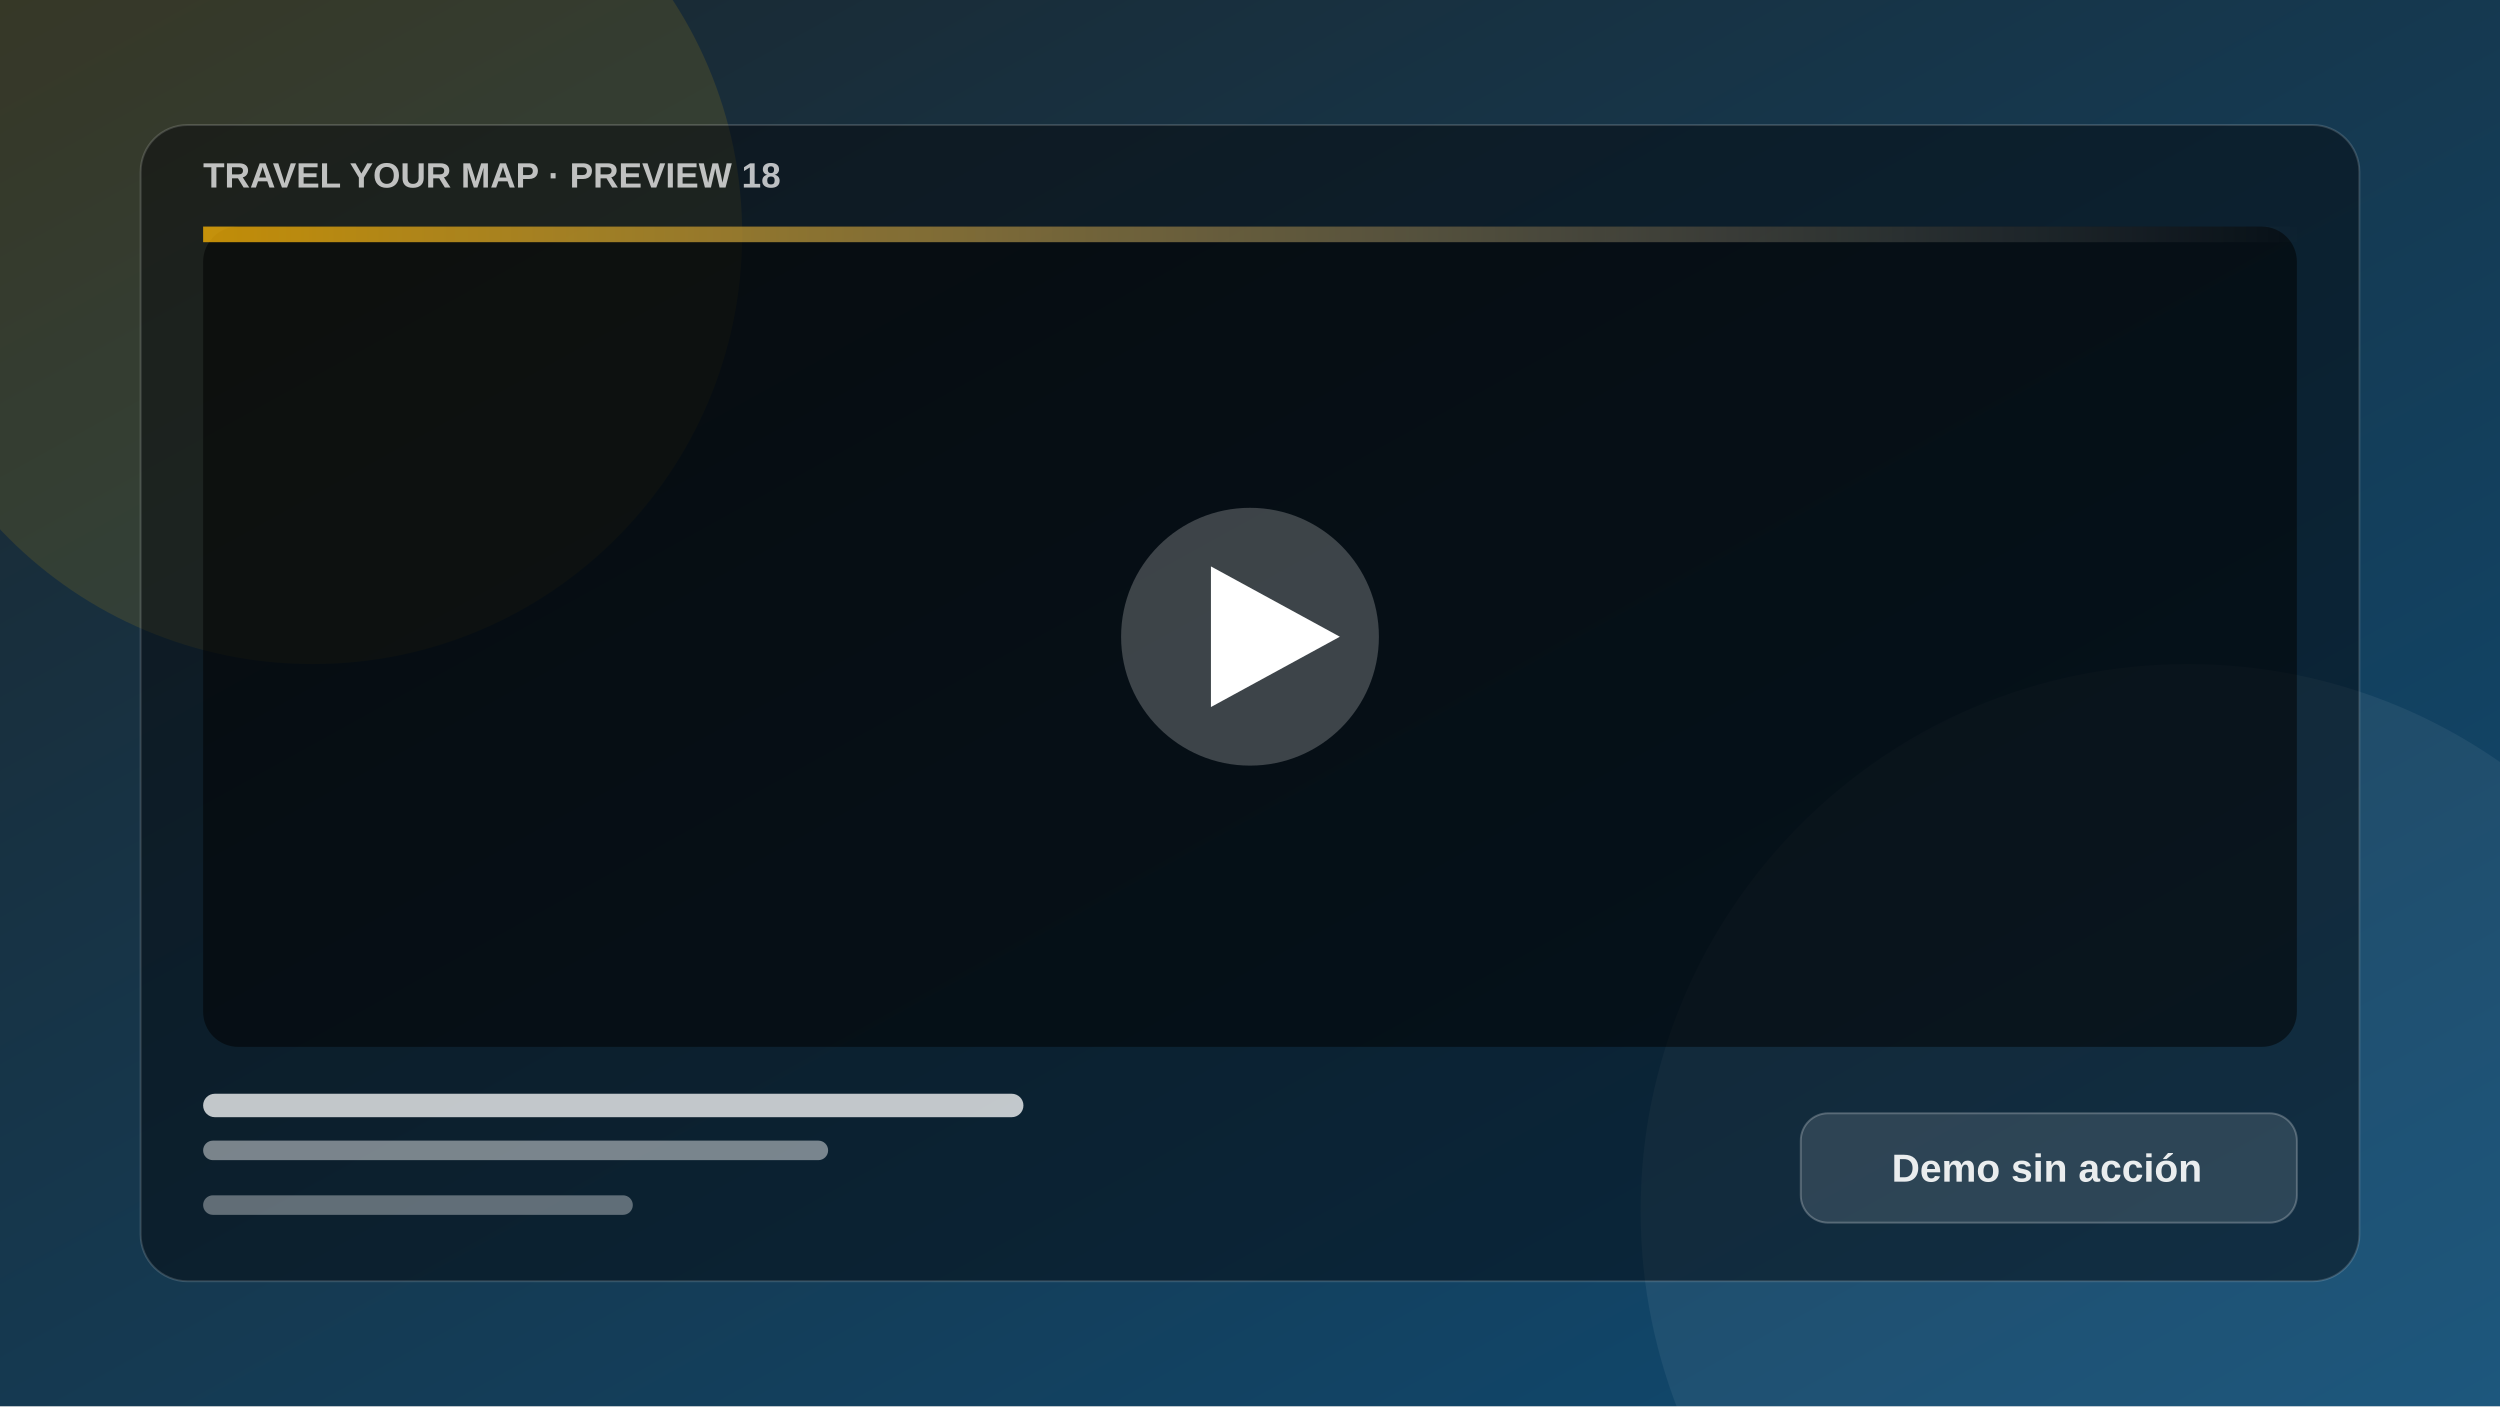
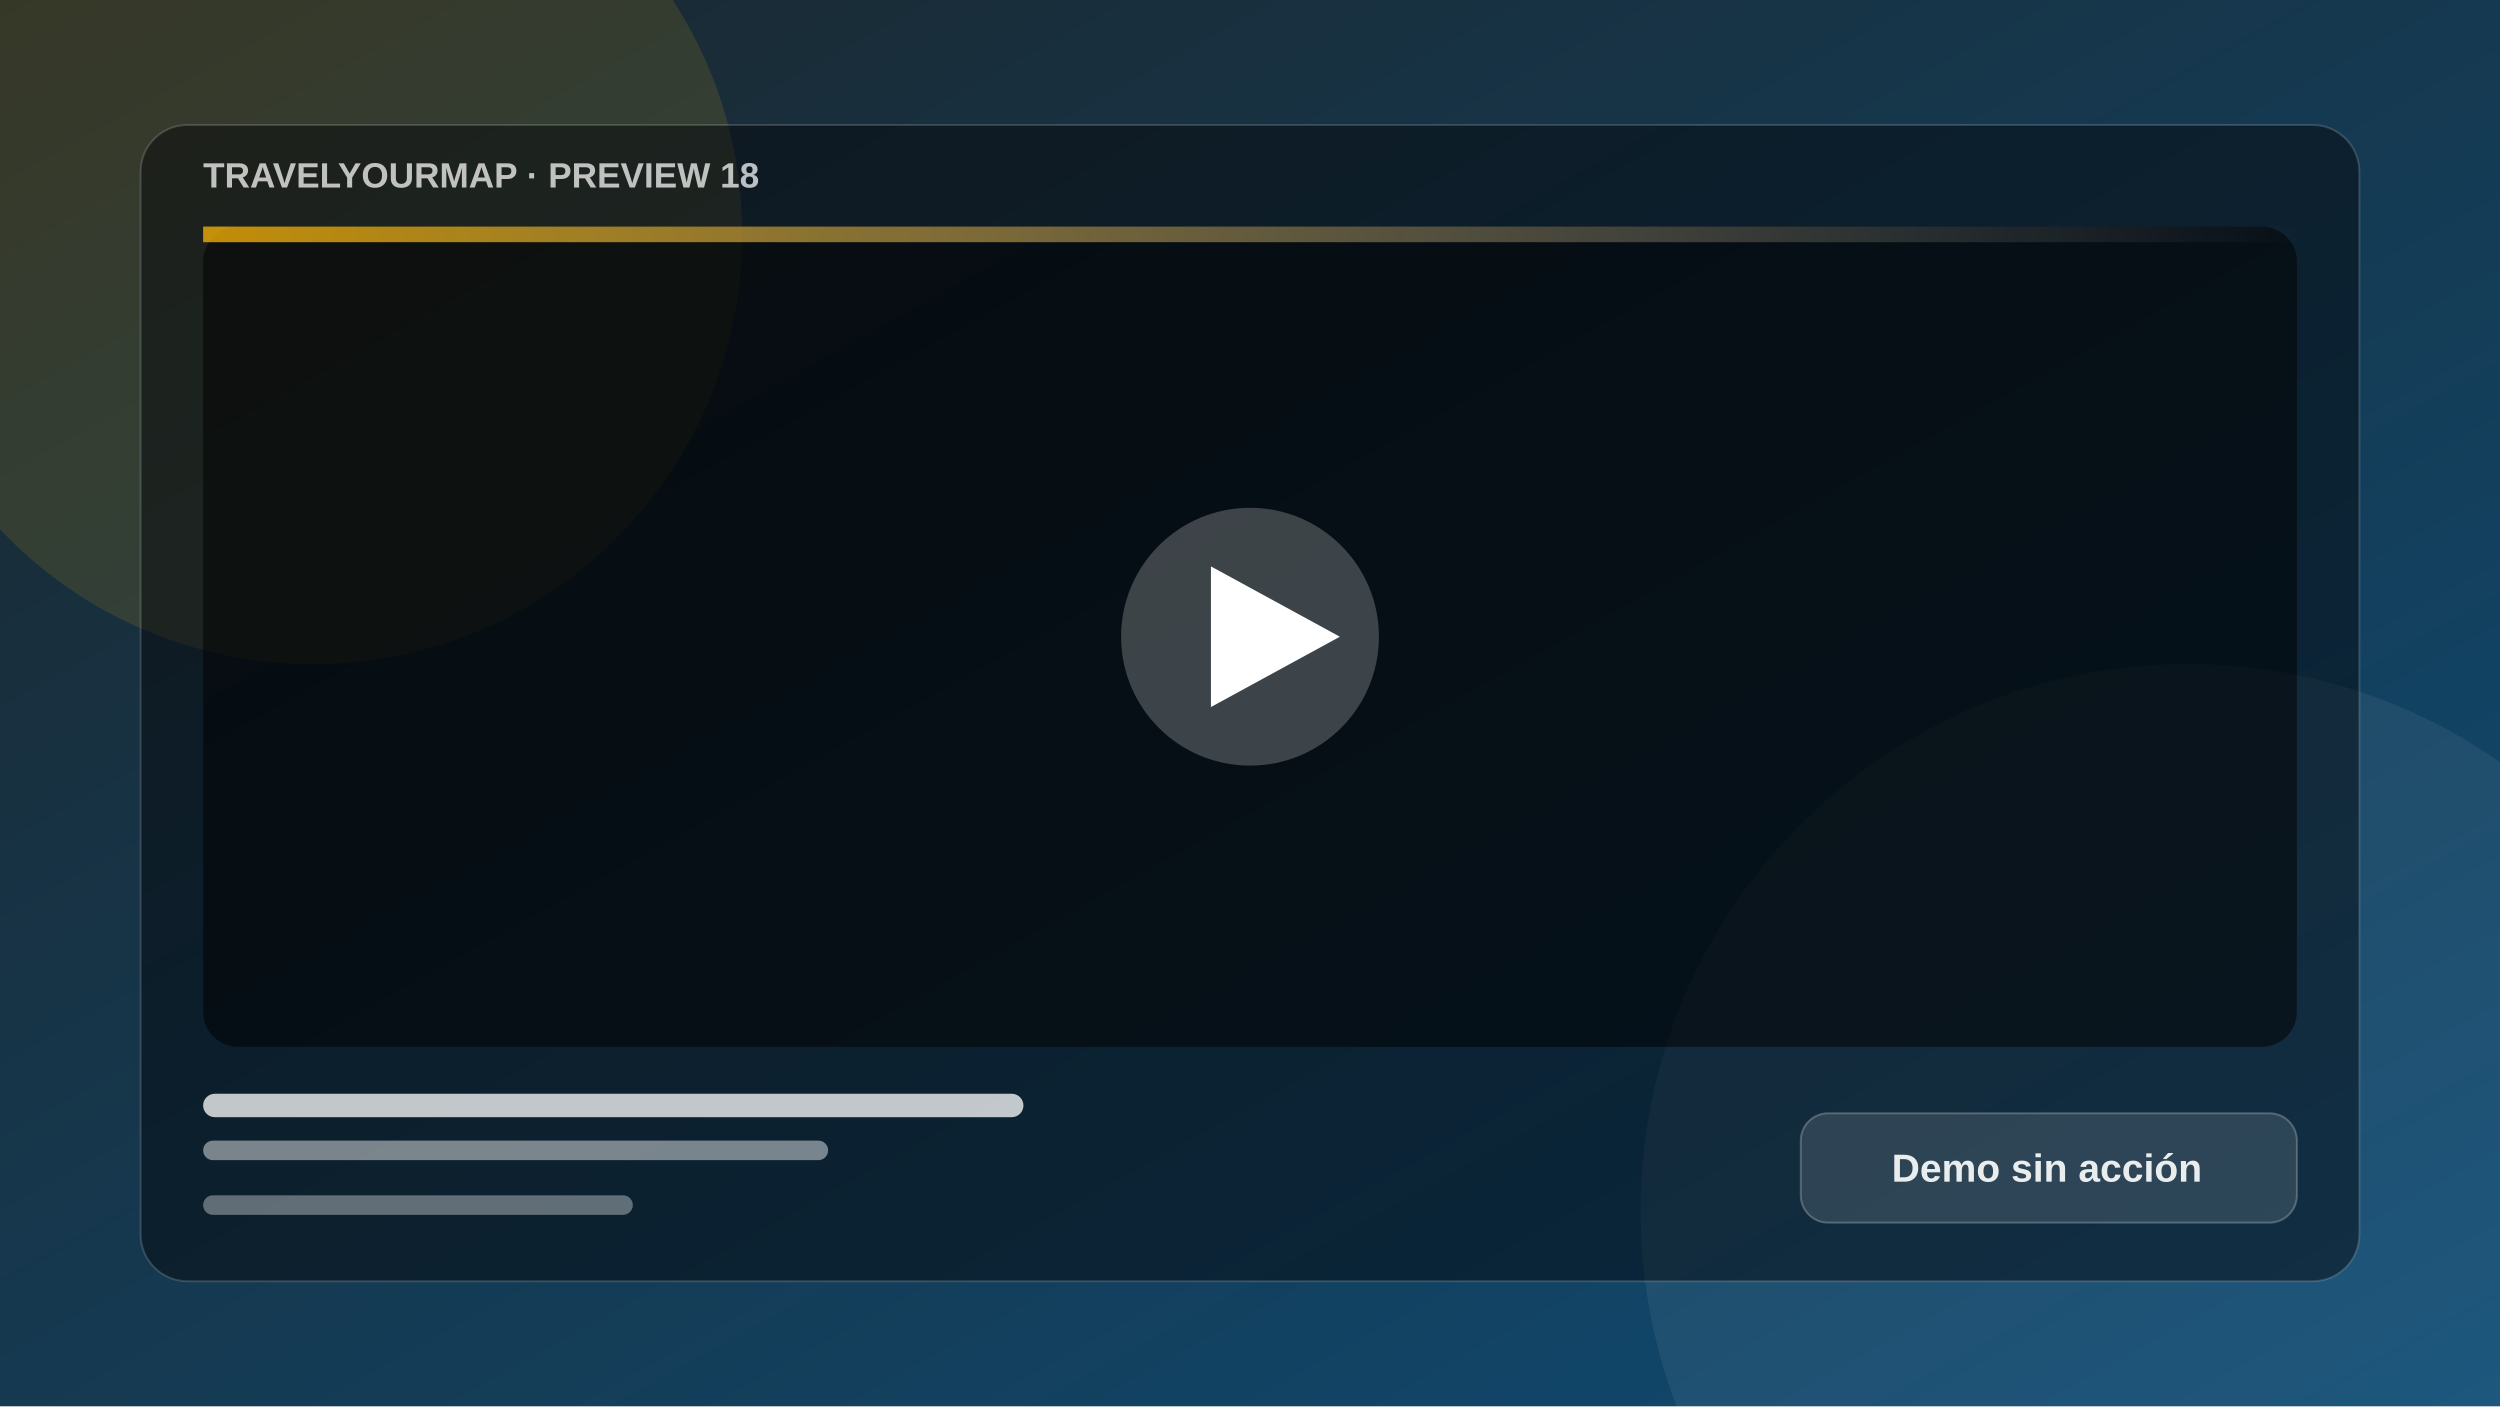
<svg xmlns="http://www.w3.org/2000/svg" width="1280" height="720" viewBox="0 0 1280 720" role="img" aria-label="Travel Demo Preview 18">
  <defs>
    <linearGradient id="bg-18" x1="0" y1="0" x2="1" y2="1">
      <stop offset="0%" stop-color="#1b262c" />
      <stop offset="100%" stop-color="#0f4c75" />
    </linearGradient>
    <linearGradient id="glow-18" x1="0" y1="0" x2="1" y2="0">
      <stop offset="0%" stop-color="#ffb703" stop-opacity="0.75" />
      <stop offset="100%" stop-color="#ffffff" stop-opacity="0" />
    </linearGradient>
  </defs>
  <rect width="1280" height="720" fill="url(#bg-18)" />
  <circle cx="160" cy="120" r="220" fill="#ffb703" fill-opacity="0.12" />
  <circle cx="1120" cy="620" r="280" fill="#ffffff" fill-opacity="0.06" />
  <rect x="72" y="64" width="1136" height="592" rx="24" fill="#03060a" fill-opacity="0.48" stroke="#ffffff" stroke-opacity="0.16" />
  <rect x="104" y="116" width="1072" height="420" rx="18" fill="#000000" fill-opacity="0.52" />
  <rect x="104" y="116" width="1072" height="8" fill="url(#glow-18)" />
  <circle cx="640" cy="326" r="66" fill="#ffffff" fill-opacity="0.22" />
  <polygon points="620,290 620,362 686,326" fill="#ffffff" />
  <rect x="104" y="560" width="420" height="12" rx="6" fill="#ffffff" fill-opacity="0.75" />
  <rect x="104" y="584" width="320" height="10" rx="5" fill="#ffffff" fill-opacity="0.45" />
  <rect x="104" y="612" width="220" height="10" rx="5" fill="#ffffff" fill-opacity="0.35" />
  <rect x="922" y="570" width="254" height="56" rx="14" fill="#ffffff" fill-opacity="0.12" stroke="#ffffff" stroke-opacity="0.24" />
  <text x="1048" y="605" text-anchor="middle" font-family="Arial, sans-serif" font-size="20" font-weight="700" fill="#ffffff" fill-opacity="0.9">Demo sin acción</text>
-   <text x="104" y="96" font-family="Arial, sans-serif" font-size="18" font-weight="700" fill="#ffffff" fill-opacity="0.72">TRAVEL YOUR MAP · PREVIEW 18</text>
+   <text x="104" y="96" font-family="Arial, sans-serif" font-size="18" font-weight="700" fill="#ffffff" fill-opacity="0.72">TRAVELYOURMAP · PREVIEW 18</text>
</svg>
